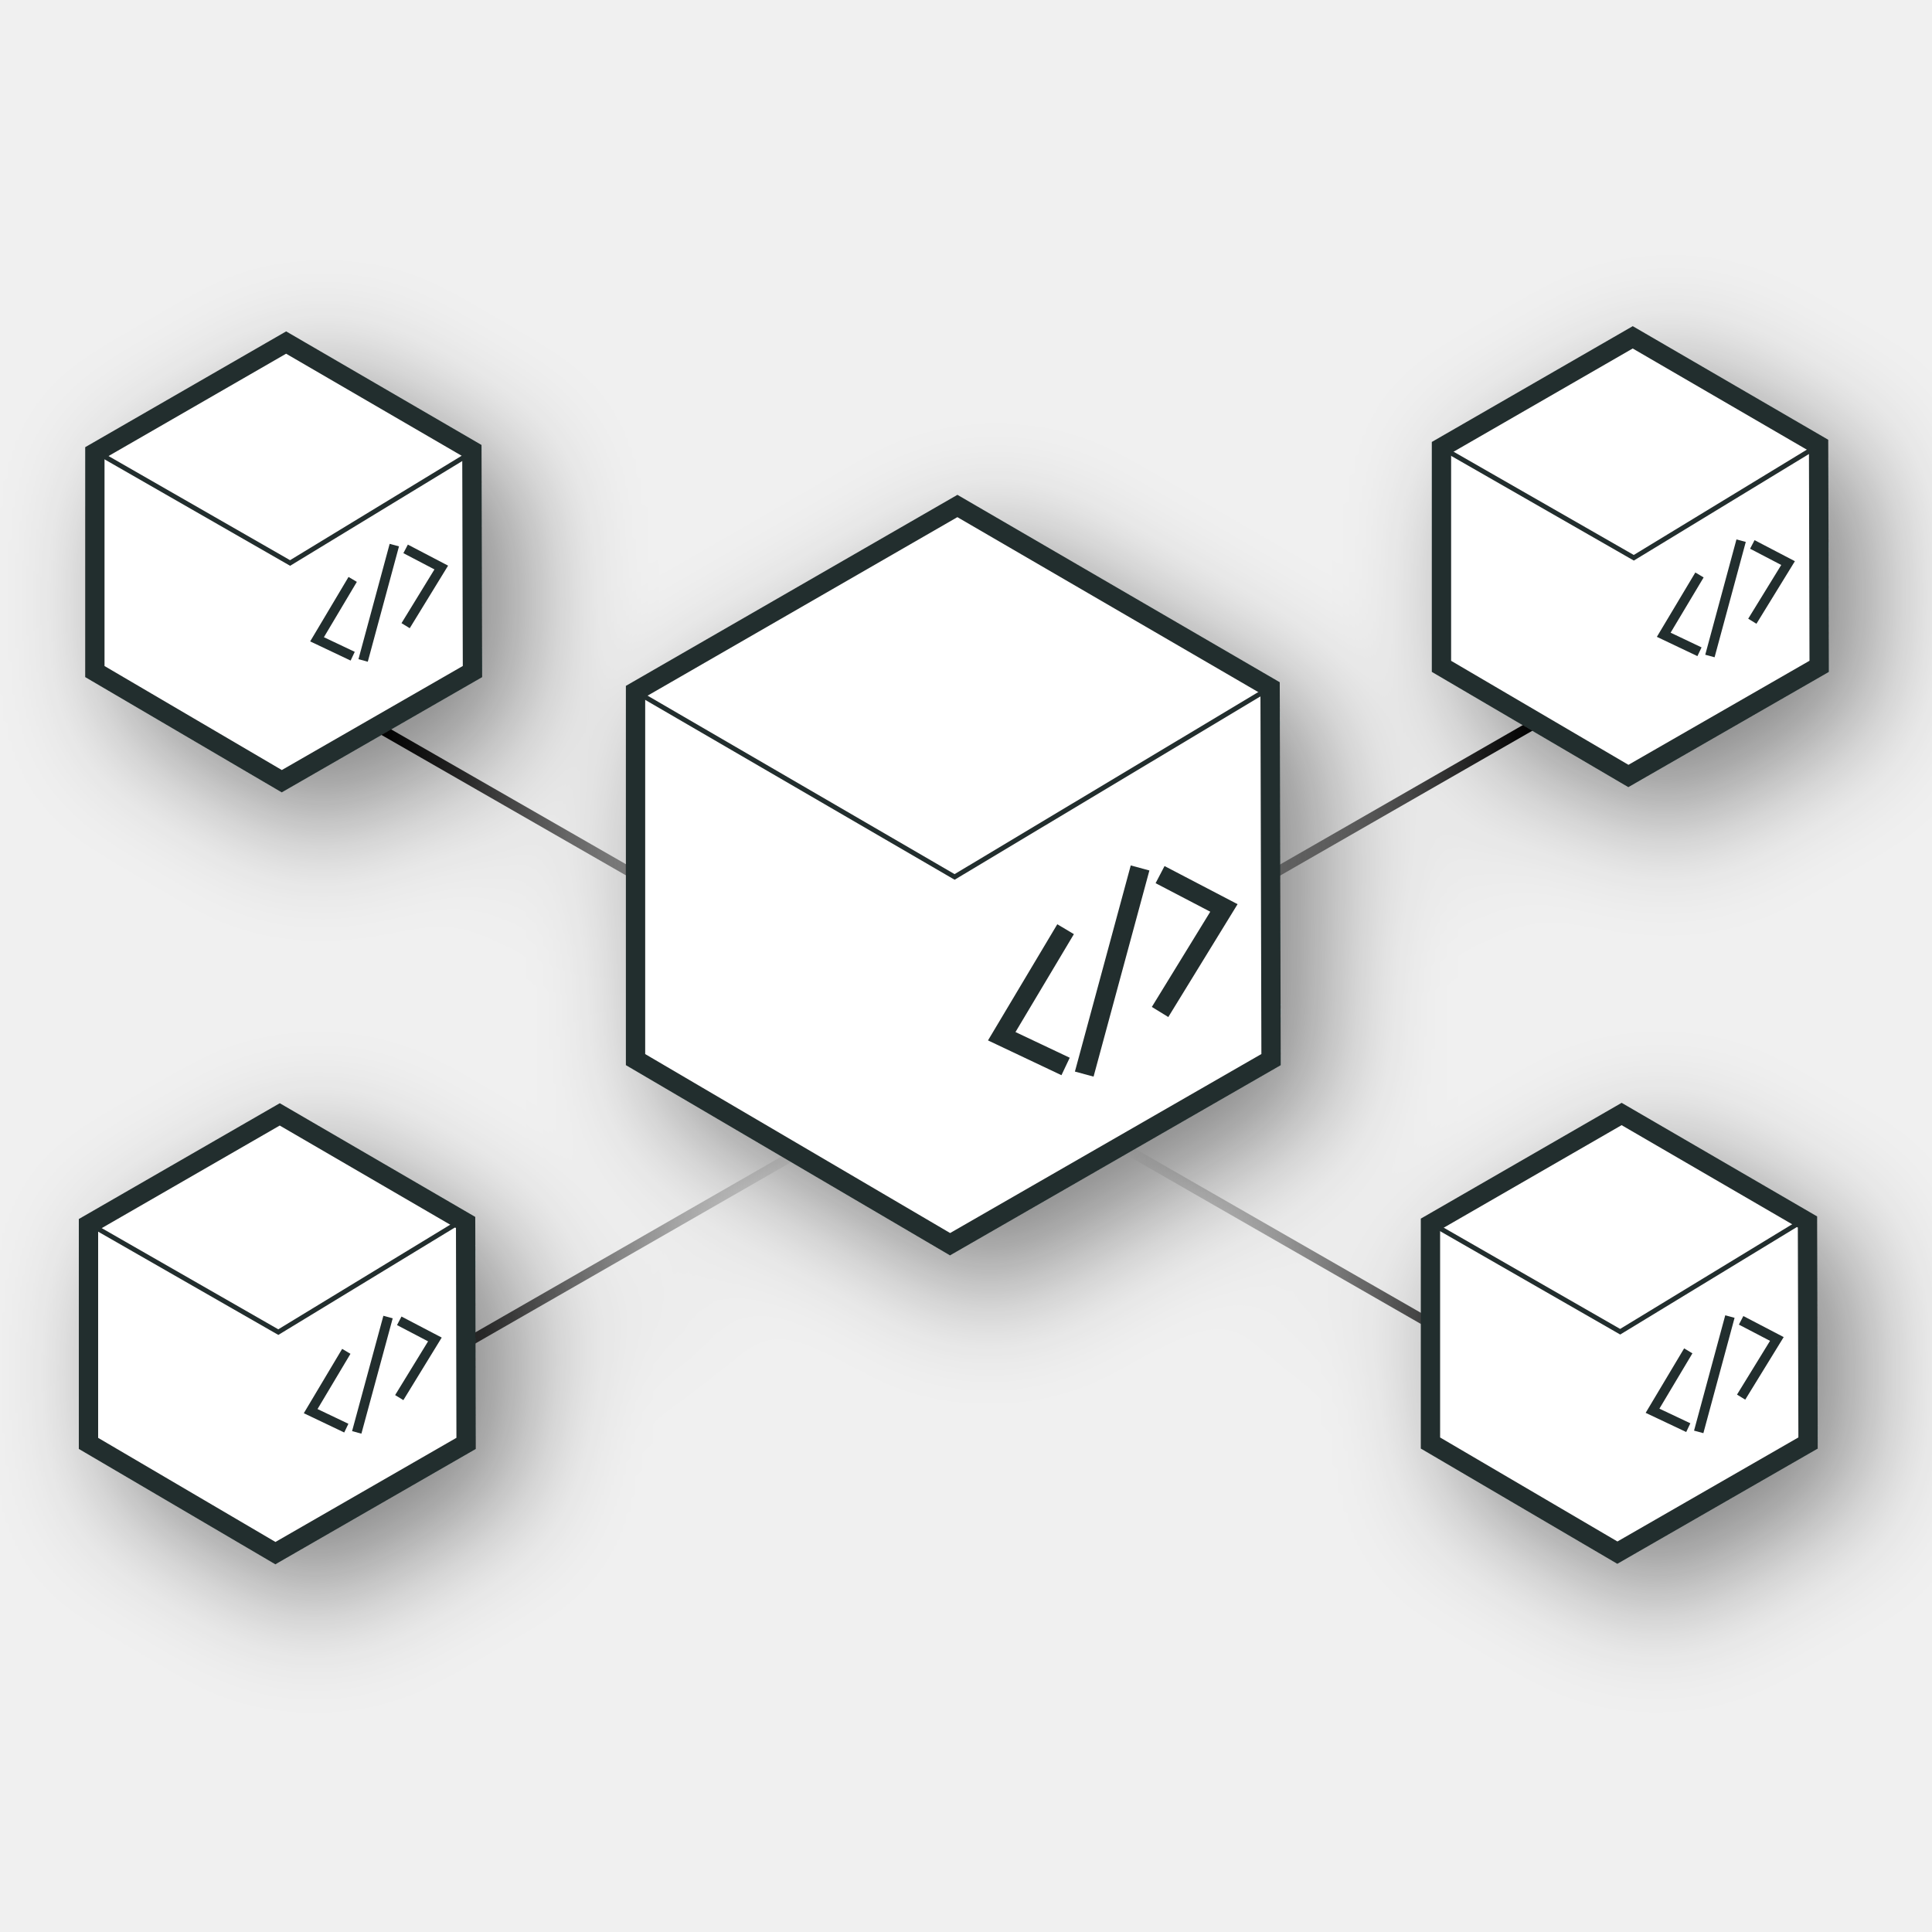
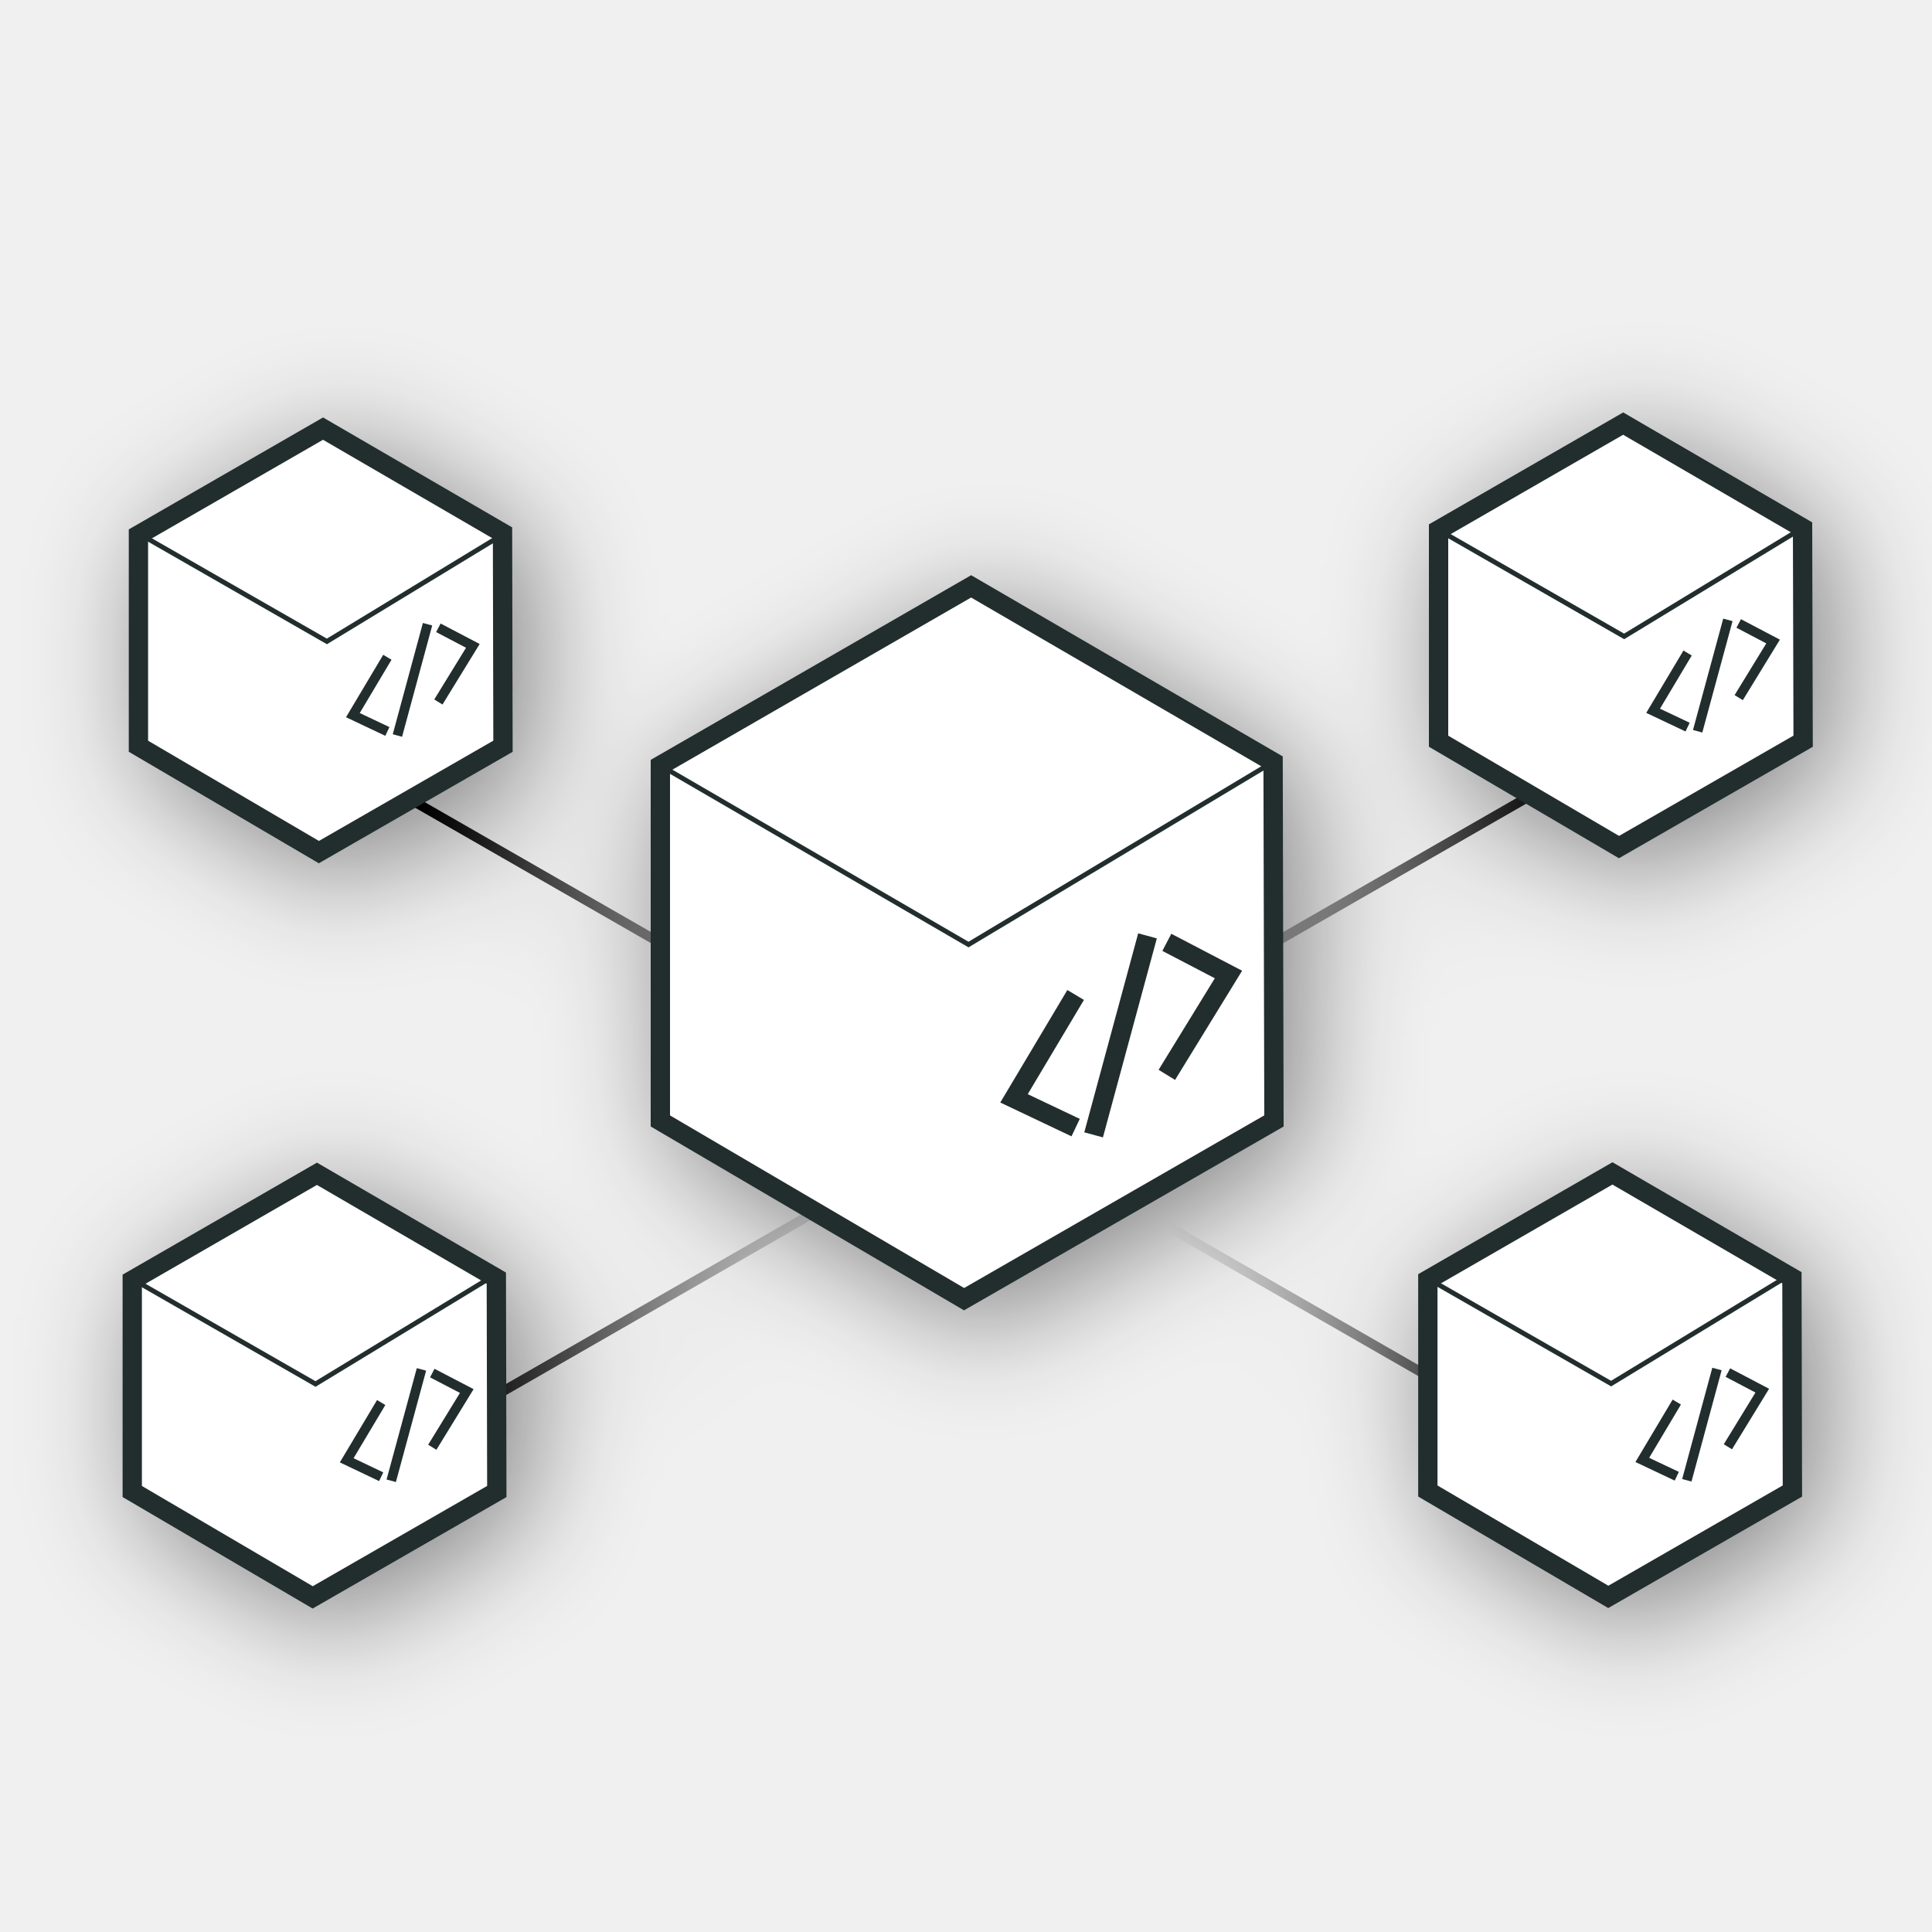
<svg xmlns="http://www.w3.org/2000/svg" xmlns:xlink="http://www.w3.org/1999/xlink" id="problems" viewBox="0 0 200 200">
  <defs>
    <style>
      .cls-1 {
-         filter: url(#drop-shadow-4);
+         filter: url(#drop-shadow-5);
      }

      .cls-2 {
        fill: #fff;
      }

      .cls-2, .cls-3, .cls-4, .cls-5, .cls-6, .cls-7, .cls-8, .cls-9 {
        stroke-miterlimit: 10;
      }

      .cls-2, .cls-6 {
        stroke-width: 2px;
      }

      .cls-2, .cls-6, .cls-7, .cls-9 {
        stroke: #242d2d;
      }

      .cls-3 {
        stroke: url(#linear-gradient-4);
      }

      .cls-3, .cls-4, .cls-5, .cls-6, .cls-7, .cls-8, .cls-9 {
        fill: none;
      }

      .cls-4 {
        stroke: url(#linear-gradient-3);
      }

      .cls-5 {
        stroke: url(#linear-gradient-2);
      }

      .cls-7 {
        stroke-width: .5px;
      }

      .cls-8 {
        stroke: url(#linear-gradient);
      }
    </style>
-     <filter id="drop-shadow-4" x="-6.5" y="19.43" width="218" height="165" filterUnits="userSpaceOnUse">
-       <feOffset dx="4" dy="4" />
+     <filter id="drop-shadow-5" x="-3.5" y="26.43" width="212" height="161" filterUnits="userSpaceOnUse">
+       <feOffset dx="2" dy="2" />
      <feGaussianBlur result="blur" stdDeviation="6" />
      <feFlood flood-color="#000" flood-opacity=".45" />
      <feComposite in2="blur" operator="in" />
      <feComposite in="SourceGraphic" />
    </filter>
-     <linearGradient id="linear-gradient" x1="32.55" y1="43.44" x2="76.81" y2="43.44" gradientTransform="translate(83.95 175.06) scale(1 -1)" gradientUnits="userSpaceOnUse">
+     <linearGradient id="linear-gradient" x1="37.09" y1="34.51" x2="81.35" y2="34.51" gradientTransform="translate(83.95 175.06) scale(1 -1)" gradientUnits="userSpaceOnUse">
      <stop offset="0" stop-color="#000" stop-opacity="0" />
      <stop offset="1" stop-color="#000" />
    </linearGradient>
-     <linearGradient id="linear-gradient-2" x1="83.54" y1="88.09" x2="39.28" y2="88.09" gradientTransform="matrix(1,0,0,1,0,0)" xlink:href="#linear-gradient" />
-     <linearGradient id="linear-gradient-3" x1="114.81" y1="87.53" x2="159.07" y2="87.53" gradientTransform="matrix(1,0,0,1,0,0)" xlink:href="#linear-gradient" />
-     <linearGradient id="linear-gradient-4" x1="34.62" y1="43.48" x2="78.88" y2="43.48" gradientTransform="translate(118.02 175.06) rotate(-180)" xlink:href="#linear-gradient" />
+     <linearGradient id="linear-gradient-2" x1="88.08" y1="97.02" x2="43.82" y2="97.02" gradientTransform="matrix(1,0,0,1,0,0)" xlink:href="#linear-gradient" />
+     <linearGradient id="linear-gradient-3" x1="119.35" y1="96.46" x2="163.61" y2="96.46" gradientTransform="matrix(1,0,0,1,0,0)" xlink:href="#linear-gradient" />
+     <linearGradient id="linear-gradient-4" x1="30.08" y1="34.55" x2="74.34" y2="34.55" gradientTransform="translate(118.02 175.06) rotate(-180)" xlink:href="#linear-gradient" />
  </defs>
  <g class="cls-1">
-     <line class="cls-8" x1="116.75" y1="119.06" x2="160.52" y2="144.19" />
-     <line class="cls-5" x1="83.29" y1="100.66" x2="39.53" y2="75.53" />
-     <line class="cls-4" x1="115.06" y1="100.09" x2="158.82" y2="74.96" />
-     <line class="cls-3" x1="83.15" y1="119.01" x2="39.39" y2="144.14" />
-     <polygon class="cls-2" points="65.79 71.58 65.79 109.69 98.35 128.8 131.58 109.69 131.48 71.2 99.11 52.38 65.79 71.58" />
-     <polygon class="cls-2" points="149.22 46.33 149.22 68.98 168.57 80.33 188.32 68.98 188.26 46.1 169.02 34.92 149.22 46.33" />
-     <polygon class="cls-2" points="9.82 46.87 9.82 69.52 29.17 80.87 48.91 69.52 48.85 46.64 29.62 35.46 9.82 46.87" />
-     <polygon class="cls-2" points="9.16 126.77 9.16 149.42 28.51 160.78 48.25 149.42 48.2 126.55 28.96 115.36 9.16 126.77" />
-     <polygon class="cls-7" points="65.79 71.58 98.82 90.78 131.48 71.2 99.11 52.38 65.79 71.58" />
+     <line class="cls-8" x1="117.57" y1="125.08" x2="159.82" y2="149.34" />
+     <line class="cls-5" x1="85.26" y1="107.32" x2="43.01" y2="83.06" />
+     <line class="cls-4" x1="115.93" y1="106.77" x2="158.18" y2="82.51" />
+     <line class="cls-3" x1="85.13" y1="125.04" x2="42.88" y2="149.3" />
+     <polygon class="cls-2" points="68.36 79.24 68.36 116.04 99.8 134.49 131.88 116.04 131.79 78.88 100.53 60.7 68.36 79.24" />
+     <polygon class="cls-2" points="148.92 54.86 148.92 76.73 167.6 87.69 186.66 76.73 186.6 54.65 168.03 43.85 148.92 54.86" />
+     <polygon class="cls-2" points="14.33 55.38 14.33 77.25 33.01 88.21 52.07 77.25 52.02 55.17 33.44 44.37 14.33 55.38" />
+     <polygon class="cls-2" points="13.69 132.53 13.69 154.4 32.37 165.36 51.43 154.4 51.38 132.31 32.81 121.51 13.69 132.53" />
+     <polygon class="cls-7" points="68.36 79.24 100.26 97.78 131.79 78.88 100.53 60.7 68.36 79.24" />
    <g>
-       <polyline class="cls-6" points="110.31 96.19 103.7 107.27 110.31 110.4" />
-       <polyline class="cls-6" points="120.09 90.54 126.7 93.99 120.09 104.76" />
-       <line class="cls-6" x1="118.02" y1="89.85" x2="112.24" y2="111.19" />
+       <polyline class="cls-6" points="111.35 103 104.97 113.7 111.35 116.73" />
+       <polyline class="cls-6" points="120.79 97.55 127.17 100.88 120.79 111.27" />
+       <line class="cls-6" x1="118.79" y1="96.88" x2="113.21" y2="117.48" />
    </g>
    <g>
-       <polyline class="cls-9" points="175.93 59.52 172.23 65.71 175.93 67.47" />
-       <polyline class="cls-9" points="181.4 56.36 185.1 58.29 181.4 64.31" />
-       <line class="cls-9" x1="180.24" y1="55.97" x2="177.01" y2="67.91" />
+       <polyline class="cls-9" points="174.7 67.6 171.13 73.58 174.7 75.27" />
+       <polyline class="cls-9" points="179.99 64.54 183.55 66.41 179.99 72.22" />
+       <line class="cls-9" x1="178.87" y1="64.17" x2="175.74" y2="75.7" />
    </g>
    <g>
-       <polyline class="cls-9" points="35.85 139.89 32.16 146.08 35.85 147.84" />
-       <polyline class="cls-9" points="41.33 136.73 45.02 138.66 41.33 144.68" />
-       <line class="cls-9" x1="40.17" y1="136.34" x2="36.93" y2="148.28" />
+       <polyline class="cls-9" points="39.46 145.19 35.89 151.17 39.46 152.87" />
+       <polyline class="cls-9" points="44.75 142.14 48.32 144 44.75 149.82" />
+       <line class="cls-9" x1="43.63" y1="141.76" x2="40.5" y2="153.29" />
    </g>
    <g>
-       <polyline class="cls-9" points="36.51 59.98 32.82 66.18 36.51 67.93" />
-       <polyline class="cls-9" points="41.99 56.82 45.68 58.75 41.99 64.77" />
-       <line class="cls-9" x1="40.82" y1="56.43" x2="37.59" y2="68.37" />
+       <polyline class="cls-9" points="40.1 68.04 36.53 74.03 40.1 75.72" />
+       <polyline class="cls-9" points="45.38 64.99 48.95 66.86 45.38 72.67" />
+       <line class="cls-9" x1="44.26" y1="64.62" x2="41.14" y2="76.14" />
    </g>
-     <polyline class="cls-7" points="149.22 46.33 169.13 57.74 188.26 46.1" />
-     <polyline class="cls-7" points="8.9 126.49 28.81 137.9 47.94 126.26" />
-     <polyline class="cls-7" points="10.12 46.86 30.03 58.28 49.16 46.64" />
+     <polyline class="cls-7" points="148.92 54.86 168.13 65.88 186.6 54.65" />
+     <polyline class="cls-7" points="13.44 132.25 32.66 143.27 51.13 132.04" />
+     <polyline class="cls-7" points="14.62 55.38 33.84 66.4 52.31 55.17" />
    <g>
-       <polygon class="cls-2" points="148.08 126.73 148.08 149.38 167.43 160.73 187.17 149.38 187.11 126.5 167.87 115.32 148.08 126.73" />
+       <polygon class="cls-2" points="147.81 132.48 147.81 154.35 166.49 165.31 185.55 154.35 185.5 132.27 166.92 121.47 147.81 132.48" />
      <g>
-         <polyline class="cls-9" points="174.77 139.84 171.07 146.04 174.77 147.79" />
-         <polyline class="cls-9" points="180.24 136.68 183.94 138.61 180.24 144.63" />
-         <line class="cls-9" x1="179.08" y1="136.29" x2="175.85" y2="148.23" />
+         <polyline class="cls-9" points="173.58 145.14 170.01 151.13 173.58 152.82" />
+         <polyline class="cls-9" points="178.87 142.09 182.43 143.96 178.87 149.77" />
+         <line class="cls-9" x1="177.74" y1="141.72" x2="174.62" y2="153.24" />
      </g>
-       <polyline class="cls-7" points="147.82 126.44 167.72 137.86 186.85 126.22" />
+       <polyline class="cls-7" points="147.56 132.21 166.78 143.23 185.25 131.99" />
    </g>
  </g>
</svg>
